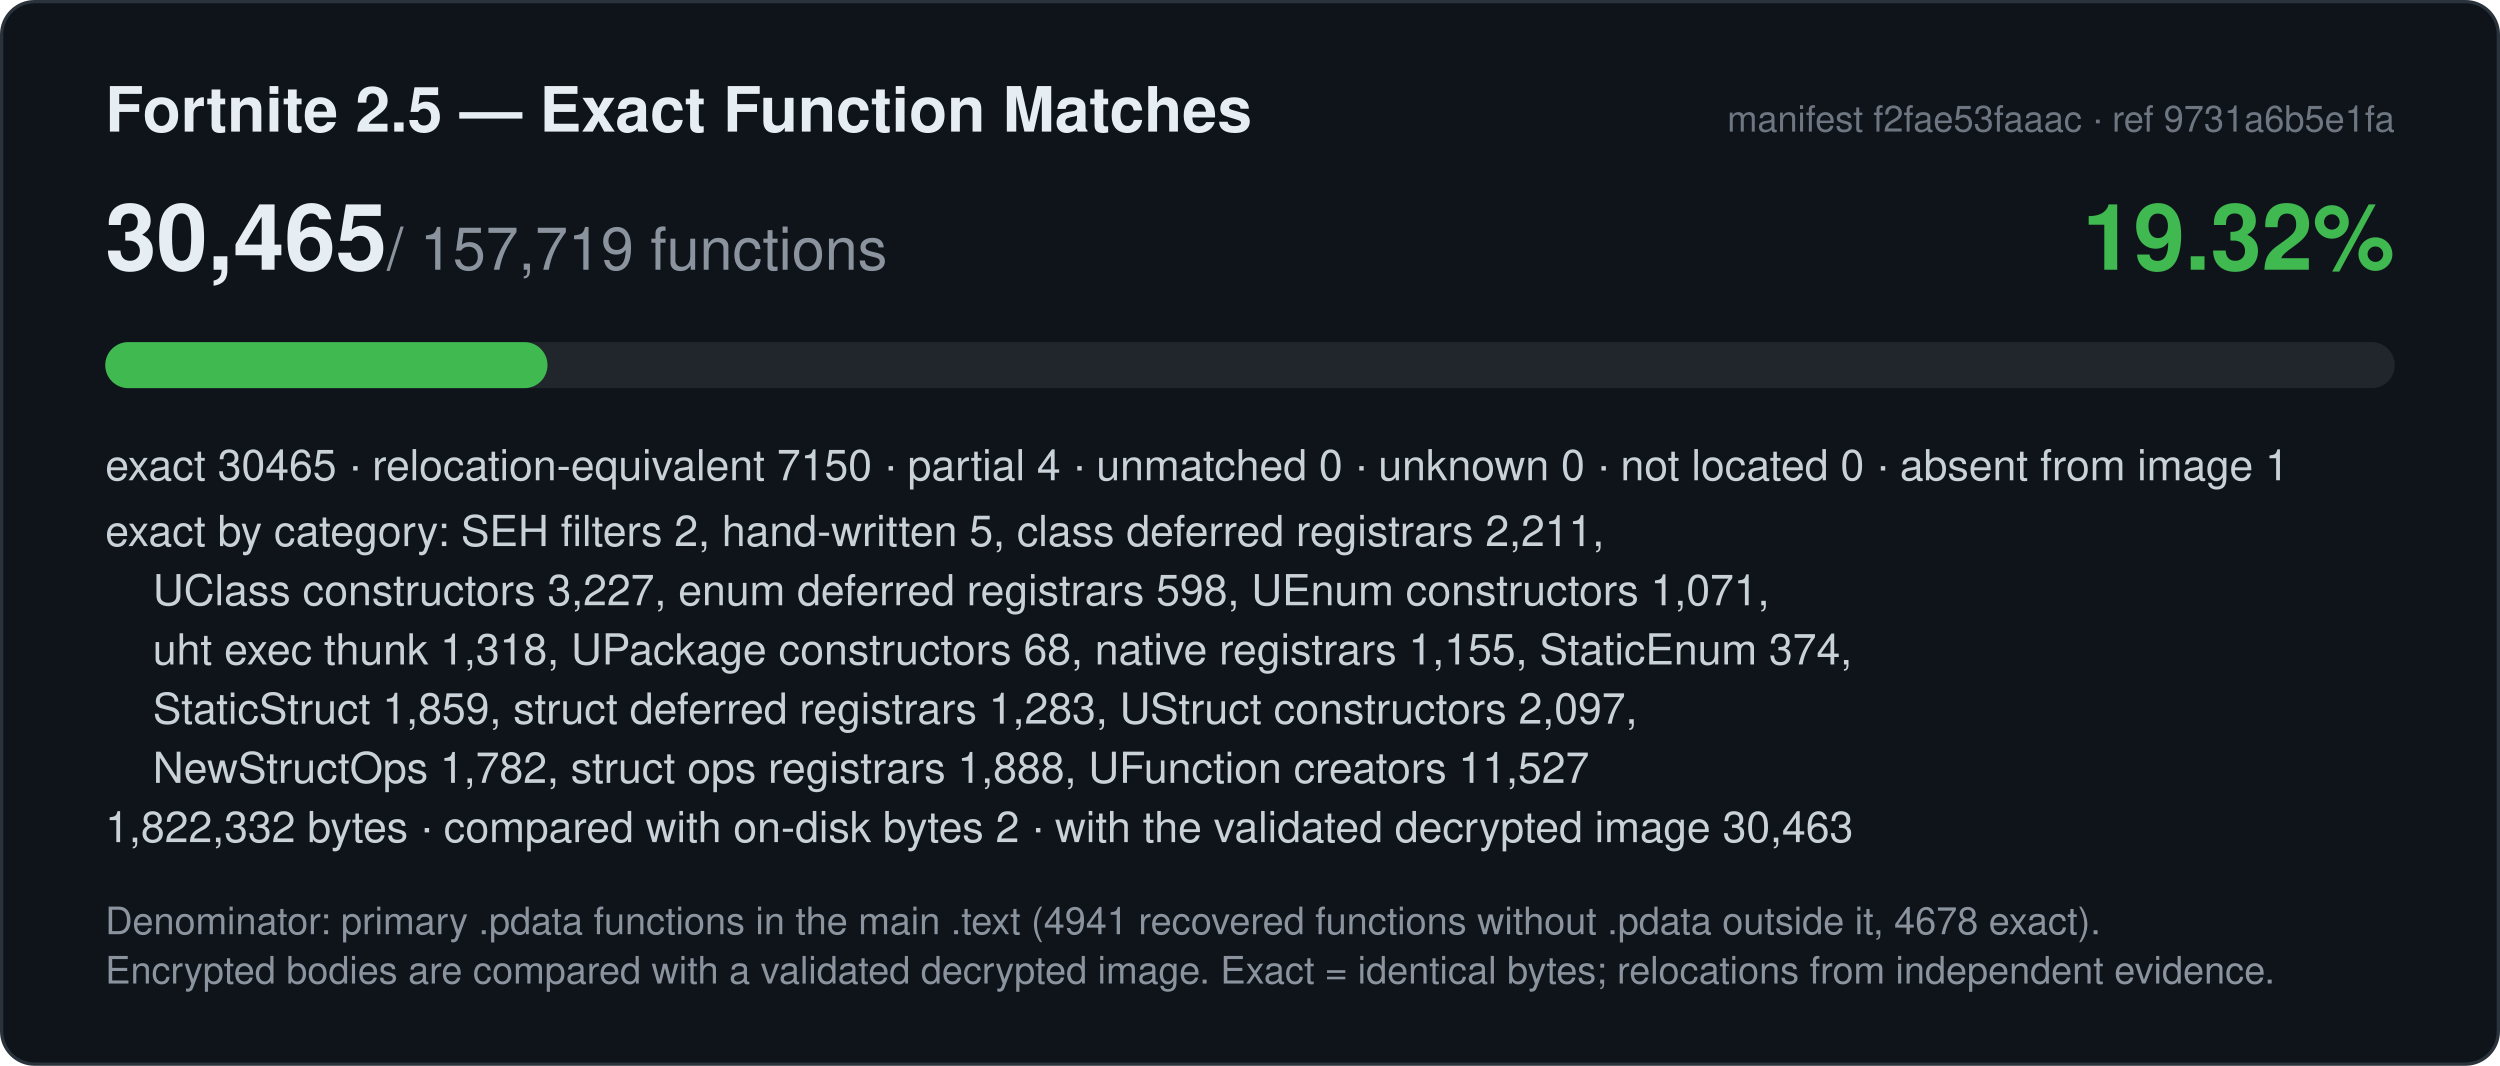
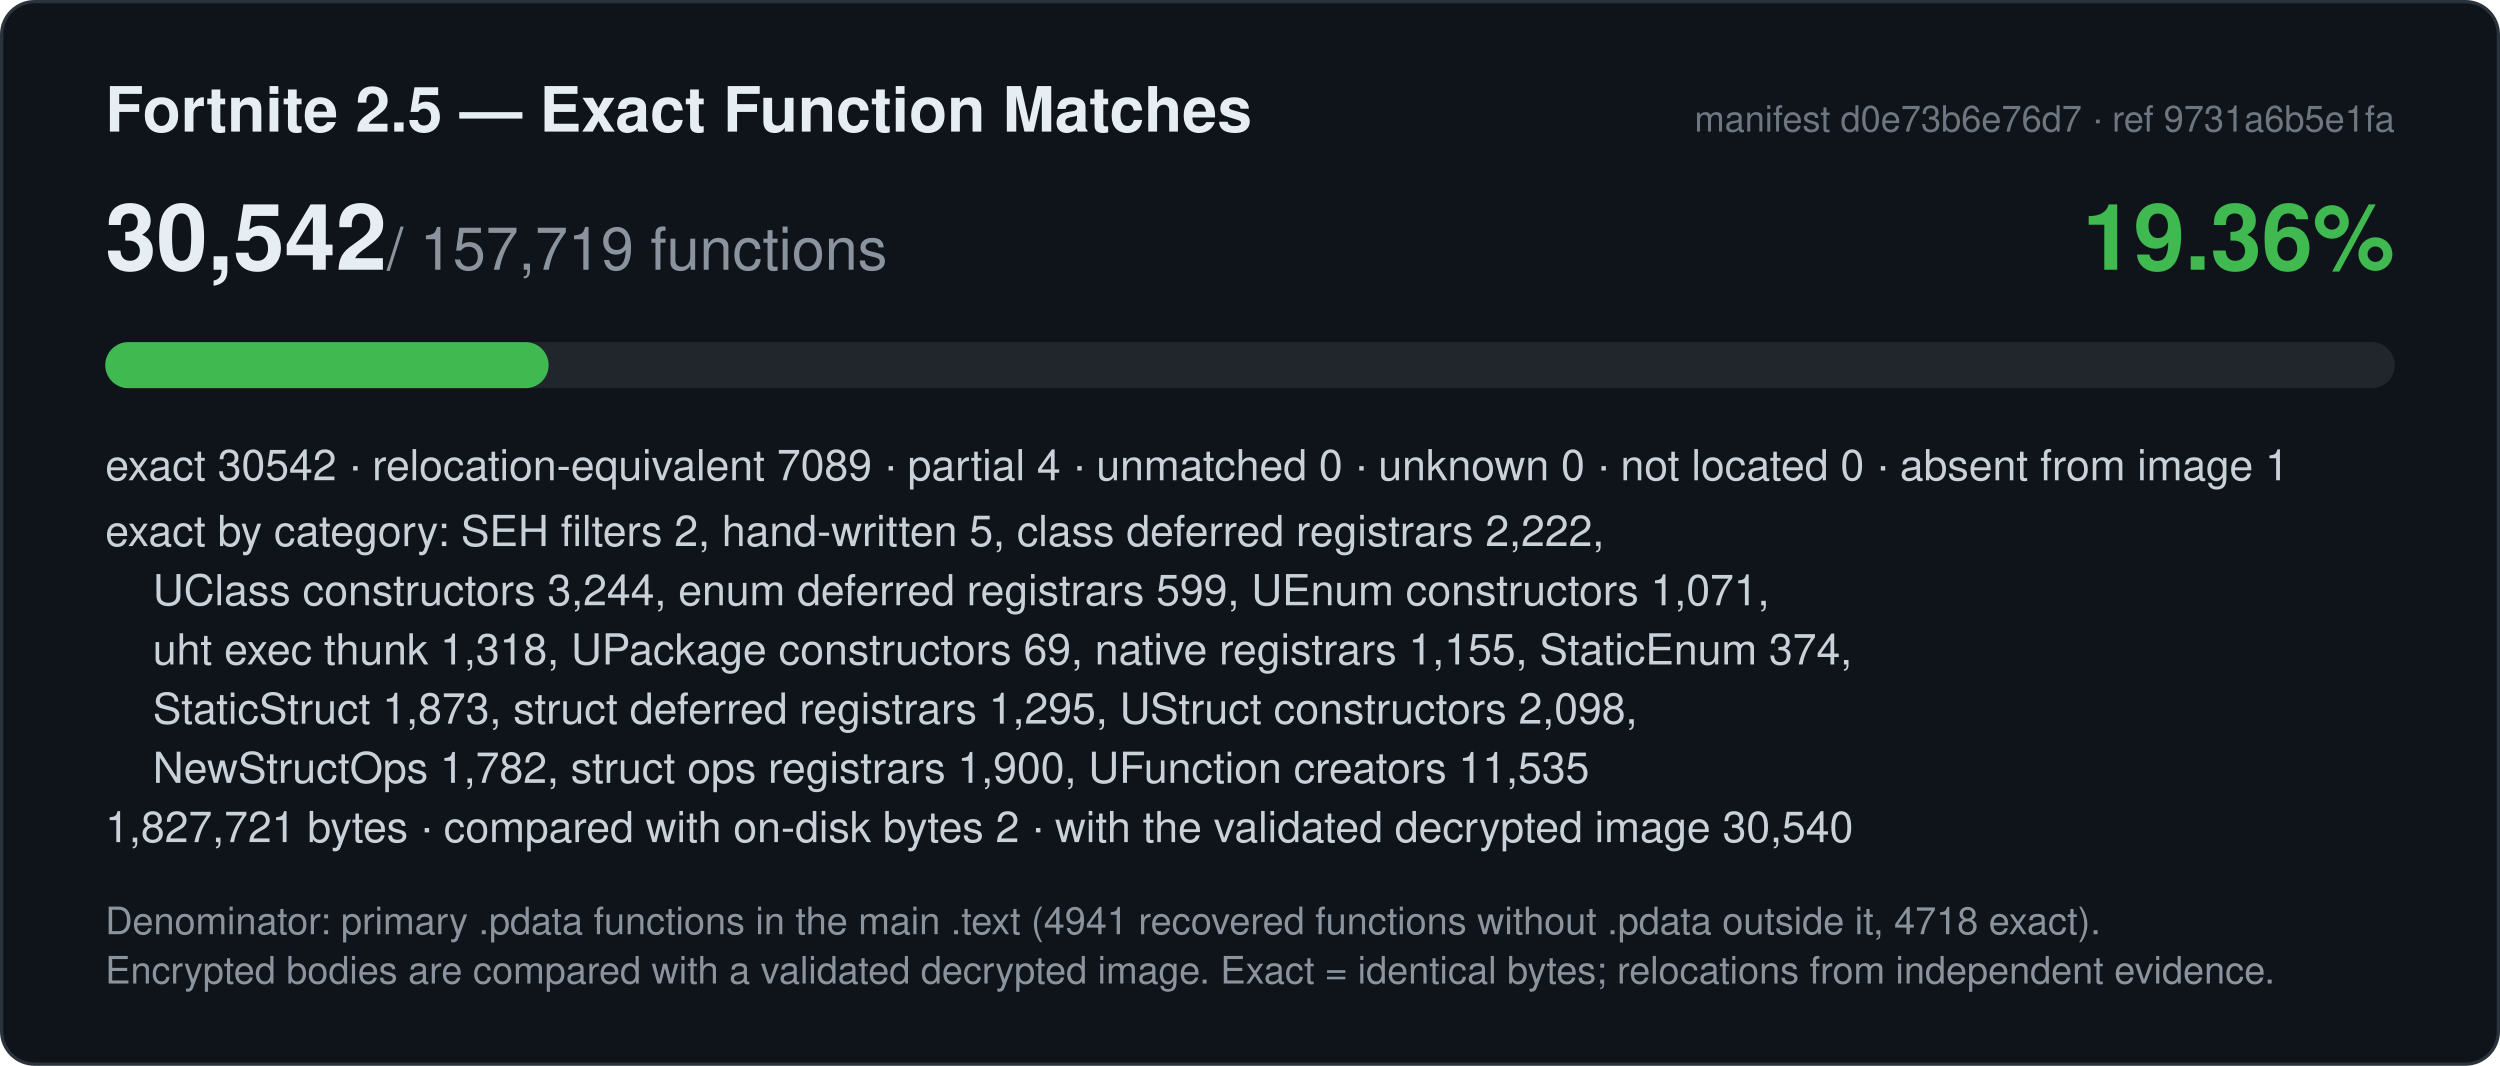
<svg xmlns="http://www.w3.org/2000/svg" width="760" height="324" viewBox="0 0 760 324" role="img" aria-labelledby="t d">
  <rect x="0.5" y="0.5" width="759" height="323" rx="10" fill="#0f141a" stroke="#2a323c" />
  <text x="32" y="40" font-family="Segoe UI, -apple-system, Helvetica, Arial, sans-serif" font-size="19" font-weight="600" fill="#e6edf3">Fortnite 2.5 — Exact Function Matches</text>
-   <text x="32" y="82" font-family="Segoe UI, -apple-system, Helvetica, Arial, sans-serif" font-size="28" font-weight="700" fill="#e6edf3">30,465<tspan font-size="18" font-weight="400" fill="#8b949e"> / 157,719 functions</tspan>
+   <text x="32" y="82" font-family="Segoe UI, -apple-system, Helvetica, Arial, sans-serif" font-size="28" font-weight="700" fill="#e6edf3">30,542<tspan font-size="18" font-weight="400" fill="#8b949e"> / 157,719 functions</tspan>
  </text>
-   <text x="728" y="82" text-anchor="end" font-family="Segoe UI, -apple-system, Helvetica, Arial, sans-serif" font-size="28" font-weight="700" fill="#3fb950">19.32%</text>
+   <text x="728" y="82" text-anchor="end" font-family="Segoe UI, -apple-system, Helvetica, Arial, sans-serif" font-size="28" font-weight="700" fill="#3fb950">19.36%</text>
  <rect x="32" y="104" width="696" height="14" rx="7" fill="#21262d" />
-   <rect x="32" y="104" width="134.439" height="14" rx="7.000" fill="#3fb950" />
-   <text x="32" y="146" font-family="Segoe UI, -apple-system, Helvetica, Arial, sans-serif" font-size="13" fill="#c9d1d9">exact 30465 · relocation-equivalent 7150 · partial 4 · unmatched 0 · unknown 0 · not located 0 · absent from image 1</text>
-   <text x="32" y="166" font-family="Segoe UI, -apple-system, Helvetica, Arial, sans-serif" font-size="13" fill="#c9d1d9" xml:space="preserve">exact by category: SEH filters 2, hand-written 5, class deferred registrars 2,211,</text>
-   <text x="32" y="184" font-family="Segoe UI, -apple-system, Helvetica, Arial, sans-serif" font-size="13" fill="#c9d1d9" xml:space="preserve">    UClass constructors 3,227, enum deferred registrars 598, UEnum constructors 1,071,</text>
-   <text x="32" y="202" font-family="Segoe UI, -apple-system, Helvetica, Arial, sans-serif" font-size="13" fill="#c9d1d9" xml:space="preserve">    uht exec thunk 1,318, UPackage constructors 68, native registrars 1,155, StaticEnum 374,</text>
-   <text x="32" y="220" font-family="Segoe UI, -apple-system, Helvetica, Arial, sans-serif" font-size="13" fill="#c9d1d9" xml:space="preserve">    StaticStruct 1,859, struct deferred registrars 1,283, UStruct constructors 2,097,</text>
-   <text x="32" y="238" font-family="Segoe UI, -apple-system, Helvetica, Arial, sans-serif" font-size="13" fill="#c9d1d9" xml:space="preserve">    NewStructOps 1,782, struct ops registrars 1,888, UFunction creators 11,527</text>
-   <text x="32" y="256" font-family="Segoe UI, -apple-system, Helvetica, Arial, sans-serif" font-size="13" fill="#c9d1d9">1,822,332 bytes · compared with on-disk bytes 2 · with the validated decrypted image 30,463</text>
-   <text x="32" y="284" font-family="Segoe UI, -apple-system, Helvetica, Arial, sans-serif" font-size="11.5" fill="#8b949e">Denominator: primary .pdata functions in the main .text (4941 recovered functions without .pdata outside it, 4678 exact).</text>
+   <rect x="32" y="104" width="134.779" height="14" rx="7.000" fill="#3fb950" />
+   <text x="32" y="146" font-family="Segoe UI, -apple-system, Helvetica, Arial, sans-serif" font-size="13" fill="#c9d1d9">exact 30542 · relocation-equivalent 7089 · partial 4 · unmatched 0 · unknown 0 · not located 0 · absent from image 1</text>
+   <text x="32" y="166" font-family="Segoe UI, -apple-system, Helvetica, Arial, sans-serif" font-size="13" fill="#c9d1d9" xml:space="preserve">exact by category: SEH filters 2, hand-written 5, class deferred registrars 2,222,</text>
+   <text x="32" y="184" font-family="Segoe UI, -apple-system, Helvetica, Arial, sans-serif" font-size="13" fill="#c9d1d9" xml:space="preserve">    UClass constructors 3,244, enum deferred registrars 599, UEnum constructors 1,071,</text>
+   <text x="32" y="202" font-family="Segoe UI, -apple-system, Helvetica, Arial, sans-serif" font-size="13" fill="#c9d1d9" xml:space="preserve">    uht exec thunk 1,318, UPackage constructors 69, native registrars 1,155, StaticEnum 374,</text>
+   <text x="32" y="220" font-family="Segoe UI, -apple-system, Helvetica, Arial, sans-serif" font-size="13" fill="#c9d1d9" xml:space="preserve">    StaticStruct 1,873, struct deferred registrars 1,295, UStruct constructors 2,098,</text>
+   <text x="32" y="238" font-family="Segoe UI, -apple-system, Helvetica, Arial, sans-serif" font-size="13" fill="#c9d1d9" xml:space="preserve">    NewStructOps 1,782, struct ops registrars 1,900, UFunction creators 11,535</text>
+   <text x="32" y="256" font-family="Segoe UI, -apple-system, Helvetica, Arial, sans-serif" font-size="13" fill="#c9d1d9">1,827,721 bytes · compared with on-disk bytes 2 · with the validated decrypted image 30,540</text>
+   <text x="32" y="284" font-family="Segoe UI, -apple-system, Helvetica, Arial, sans-serif" font-size="11.5" fill="#8b949e">Denominator: primary .pdata functions in the main .text (4941 recovered functions without .pdata outside it, 4718 exact).</text>
  <text x="32" y="299" font-family="Segoe UI, -apple-system, Helvetica, Arial, sans-serif" font-size="11.5" fill="#8b949e">Encrypted bodies are compared with a validated decrypted image. Exact = identical bytes; relocations from independent evidence.</text>
-   <text x="728" y="40" text-anchor="end" font-family="Segoe UI, -apple-system, Helvetica, Arial, sans-serif" font-size="11" fill="#6e7681">manifest f2fae53faaac · ref 9731a6b5e1fa</text>
+   <text x="728" y="40" text-anchor="end" font-family="Segoe UI, -apple-system, Helvetica, Arial, sans-serif" font-size="11" fill="#6e7681">manifest d0e73b6e76d7 · ref 9731a6b5e1fa</text>
</svg>
